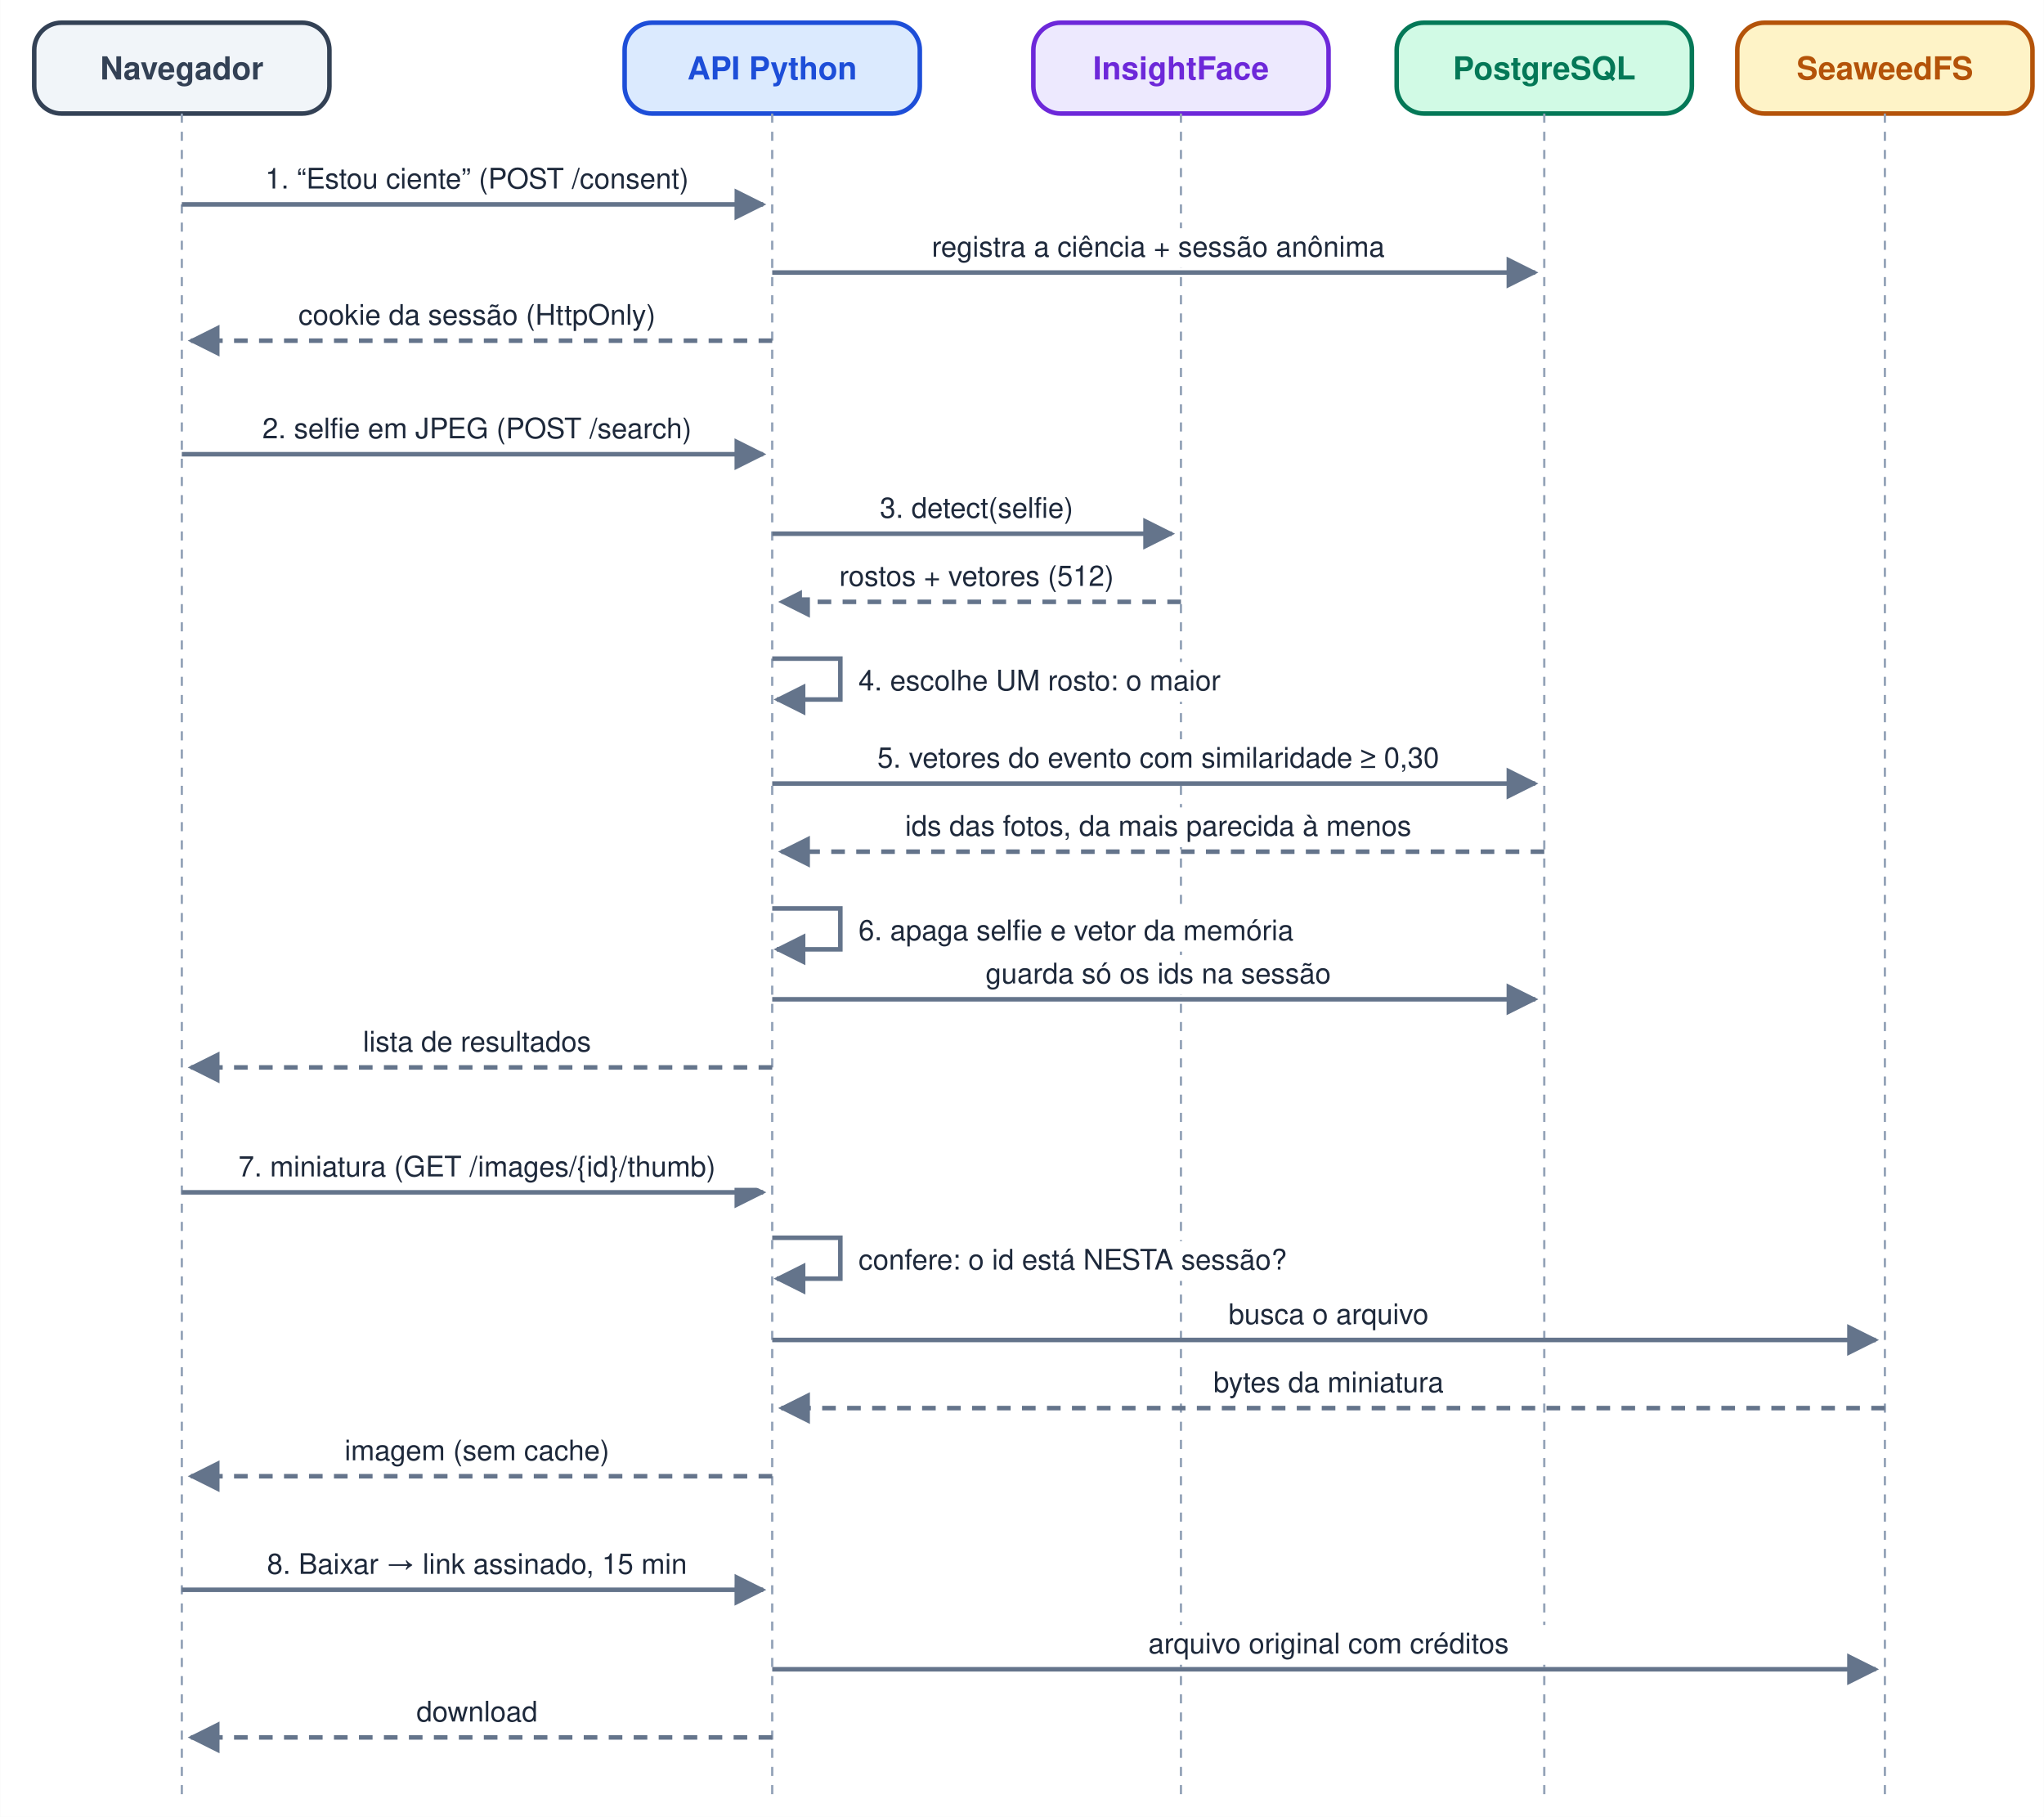
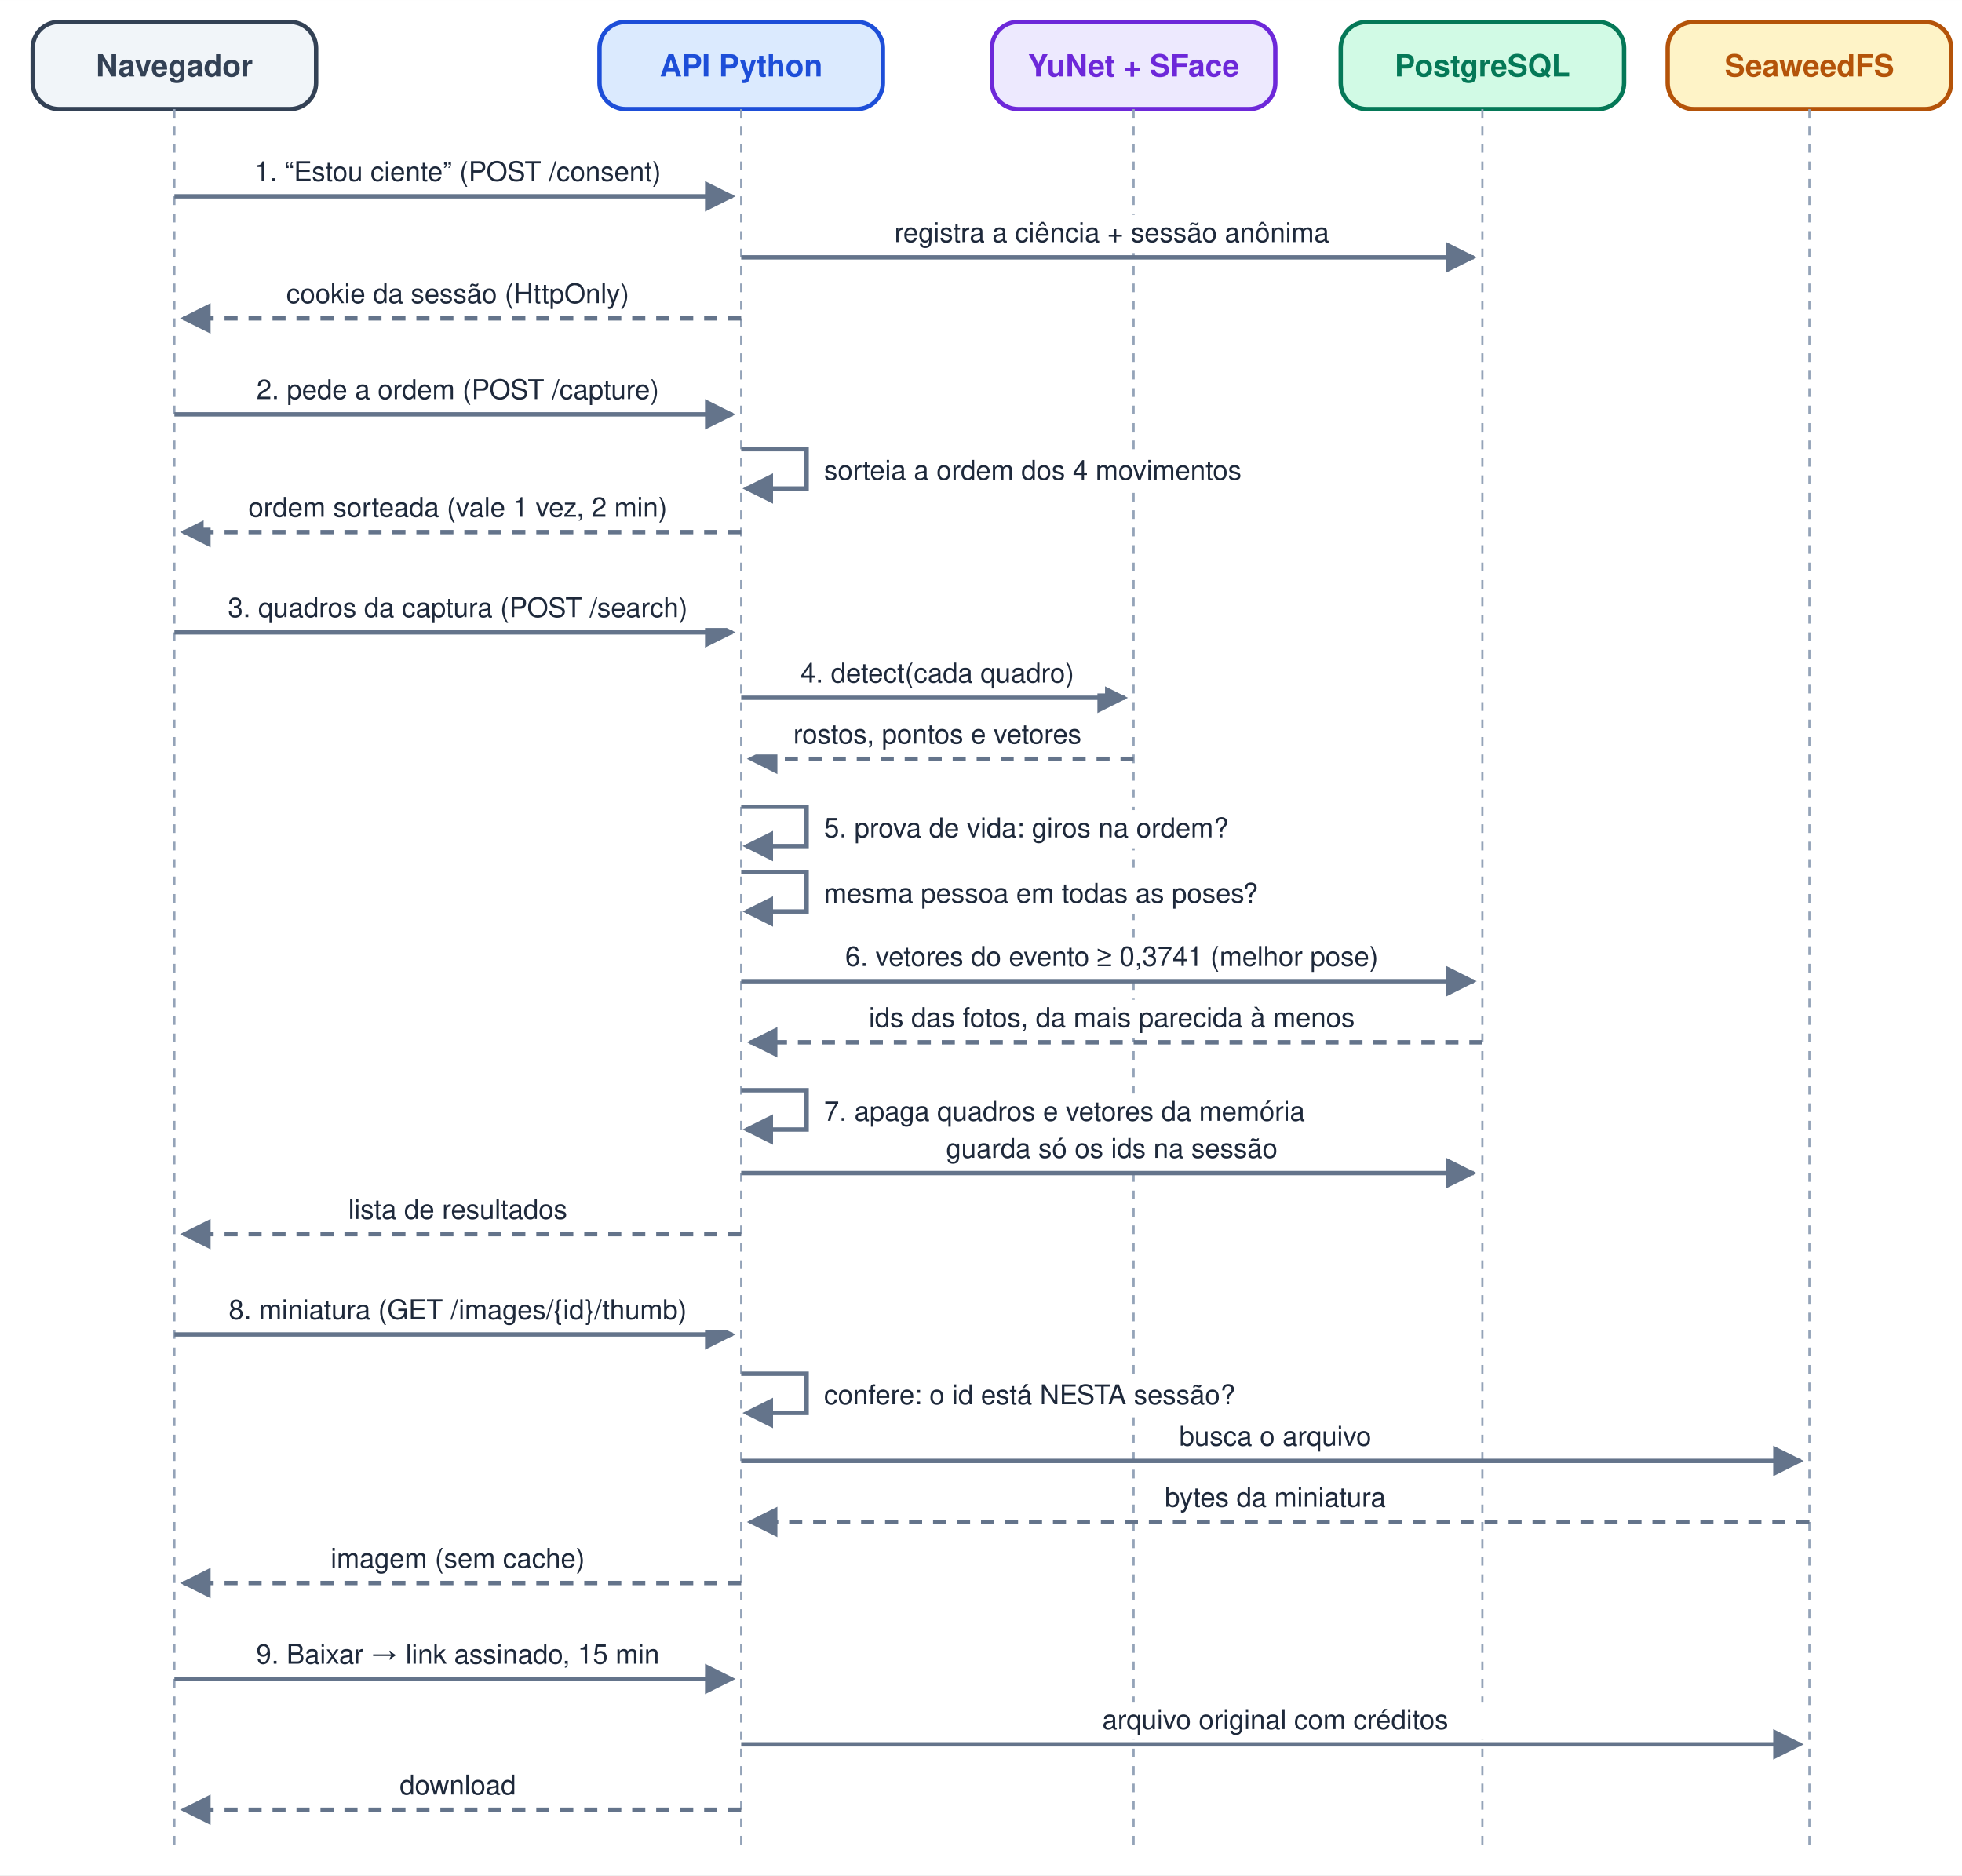
- <svg xmlns="http://www.w3.org/2000/svg" width="16cm" height="14.22cm" viewBox="0 0 900 800">
+ <svg xmlns="http://www.w3.org/2000/svg" width="16cm" height="15.29cm" viewBox="0 0 900 860">
  <defs>
    <marker id="seta" viewBox="0 0 10 10" refX="9" refY="5" markerWidth="7" markerHeight="7" orient="auto-start-reverse">
      <path d="M0 0 L10 5 L0 10 z" fill="#64748B" />
    </marker>
  </defs>
-   <rect width="900" height="800" fill="white" />
+   <rect width="900" height="860" fill="white" />
  <rect x="15" y="10" width="130" height="40" rx="12" fill="#F1F5F9" stroke="#334155" stroke-width="2" />
  <text x="80.0" y="35.0" font-family="Helvetica, Arial, sans-serif" font-size="14" font-weight="bold" text-anchor="middle" fill="#334155">Navegador</text>
-   <line x1="80" y1="50" x2="80" y2="790" stroke="#94A3B8" stroke-dasharray="4 4" />
+   <line x1="80" y1="50" x2="80" y2="850" stroke="#94A3B8" stroke-dasharray="4 4" />
  <rect x="275" y="10" width="130" height="40" rx="12" fill="#DBEAFE" stroke="#1D4ED8" stroke-width="2" />
  <text x="340.0" y="35.0" font-family="Helvetica, Arial, sans-serif" font-size="14" font-weight="bold" text-anchor="middle" fill="#1D4ED8">API Python</text>
-   <line x1="340" y1="50" x2="340" y2="790" stroke="#94A3B8" stroke-dasharray="4 4" />
+   <line x1="340" y1="50" x2="340" y2="850" stroke="#94A3B8" stroke-dasharray="4 4" />
  <rect x="455" y="10" width="130" height="40" rx="12" fill="#EDE9FE" stroke="#6D28D9" stroke-width="2" />
-   <text x="520.0" y="35.0" font-family="Helvetica, Arial, sans-serif" font-size="14" font-weight="bold" text-anchor="middle" fill="#6D28D9">InsightFace</text>
-   <line x1="520" y1="50" x2="520" y2="790" stroke="#94A3B8" stroke-dasharray="4 4" />
+   <text x="520.0" y="35.0" font-family="Helvetica, Arial, sans-serif" font-size="14" font-weight="bold" text-anchor="middle" fill="#6D28D9">YuNet + SFace</text>
+   <line x1="520" y1="50" x2="520" y2="850" stroke="#94A3B8" stroke-dasharray="4 4" />
  <rect x="615" y="10" width="130" height="40" rx="12" fill="#D1FAE5" stroke="#047857" stroke-width="2" />
  <text x="680.0" y="35.0" font-family="Helvetica, Arial, sans-serif" font-size="14" font-weight="bold" text-anchor="middle" fill="#047857">PostgreSQL</text>
-   <line x1="680" y1="50" x2="680" y2="790" stroke="#94A3B8" stroke-dasharray="4 4" />
+   <line x1="680" y1="50" x2="680" y2="850" stroke="#94A3B8" stroke-dasharray="4 4" />
  <rect x="765" y="10" width="130" height="40" rx="12" fill="#FEF3C7" stroke="#B45309" stroke-width="2" />
  <text x="830.0" y="35.0" font-family="Helvetica, Arial, sans-serif" font-size="14" font-weight="bold" text-anchor="middle" fill="#B45309">SeaweedFS</text>
-   <line x1="830" y1="50" x2="830" y2="790" stroke="#94A3B8" stroke-dasharray="4 4" />
+   <line x1="830" y1="50" x2="830" y2="850" stroke="#94A3B8" stroke-dasharray="4 4" />
  <path d="M80 90 L336 90" fill="none" stroke="#64748B" stroke-width="2" marker-end="url(#seta)" />
  <rect x="96.7" y="70.5" width="226.6" height="17.5" fill="white" />
  <text x="210.0" y="83" font-family="Helvetica, Arial, sans-serif" font-size="12.5" font-weight="normal" text-anchor="middle" fill="#1E293B">1. “Estou ciente” (POST /consent)</text>
-   <path d="M340 120 L676 120" fill="none" stroke="#64748B" stroke-width="2" marker-end="url(#seta)" />
-   <rect x="390.1" y="100.5" width="239.9" height="17.5" fill="white" />
-   <text x="510.0" y="113" font-family="Helvetica, Arial, sans-serif" font-size="12.5" font-weight="normal" text-anchor="middle" fill="#1E293B">registra a ciência + sessão anônima</text>
-   <path d="M340 150 L84 150" fill="none" stroke="#64748B" stroke-width="2" stroke-dasharray="6 5" marker-end="url(#seta)" />
-   <rect x="116.6" y="130.5" width="186.9" height="17.5" fill="white" />
-   <text x="210.0" y="143" font-family="Helvetica, Arial, sans-serif" font-size="12.5" font-weight="normal" text-anchor="middle" fill="#1E293B">cookie da sessão (HttpOnly)</text>
-   <path d="M80 200 L336 200" fill="none" stroke="#64748B" stroke-width="2" marker-end="url(#seta)" />
-   <rect x="100.0" y="180.5" width="220.0" height="17.5" fill="white" />
-   <text x="210.0" y="193" font-family="Helvetica, Arial, sans-serif" font-size="12.5" font-weight="normal" text-anchor="middle" fill="#1E293B">2. selfie em JPEG (POST /search)</text>
-   <path d="M340 235 L516 235" fill="none" stroke="#64748B" stroke-width="2" marker-end="url(#seta)" />
-   <rect x="369.7" y="215.5" width="120.6" height="17.5" fill="white" />
-   <text x="430.0" y="228" font-family="Helvetica, Arial, sans-serif" font-size="12.5" font-weight="normal" text-anchor="middle" fill="#1E293B">3. detect(selfie)</text>
-   <path d="M520 265 L344 265" fill="none" stroke="#64748B" stroke-width="2" stroke-dasharray="6 5" marker-end="url(#seta)" />
-   <rect x="353.1" y="245.5" width="153.8" height="17.5" fill="white" />
-   <text x="430.0" y="258" font-family="Helvetica, Arial, sans-serif" font-size="12.5" font-weight="normal" text-anchor="middle" fill="#1E293B">rostos + vetores (512)</text>
-   <path d="M340 290 h30 v18 h-28" fill="none" stroke="#64748B" stroke-width="2" marker-end="url(#seta)" />
-   <rect x="374.0" y="291.5" width="193.5" height="17.5" fill="white" />
-   <text x="378" y="304" font-family="Helvetica, Arial, sans-serif" font-size="12.5" font-weight="normal" text-anchor="start" fill="#1E293B">4. escolhe UM rosto: o maior</text>
-   <path d="M340 345 L676 345" fill="none" stroke="#64748B" stroke-width="2" marker-end="url(#seta)" />
-   <rect x="360.2" y="325.5" width="299.5" height="17.5" fill="white" />
-   <text x="510.0" y="338" font-family="Helvetica, Arial, sans-serif" font-size="12.5" font-weight="normal" text-anchor="middle" fill="#1E293B">5. vetores do evento com similaridade ≥ 0,30</text>
-   <path d="M680 375 L344 375" fill="none" stroke="#64748B" stroke-width="2" stroke-dasharray="6 5" marker-end="url(#seta)" />
-   <rect x="376.8" y="355.5" width="266.4" height="17.5" fill="white" />
-   <text x="510.0" y="368" font-family="Helvetica, Arial, sans-serif" font-size="12.5" font-weight="normal" text-anchor="middle" fill="#1E293B">ids das fotos, da mais parecida à menos</text>
+   <path d="M340 118 L676 118" fill="none" stroke="#64748B" stroke-width="2" marker-end="url(#seta)" />
+   <rect x="390.1" y="98.5" width="239.9" height="17.5" fill="white" />
+   <text x="510.0" y="111" font-family="Helvetica, Arial, sans-serif" font-size="12.5" font-weight="normal" text-anchor="middle" fill="#1E293B">registra a ciência + sessão anônima</text>
+   <path d="M340 146 L84 146" fill="none" stroke="#64748B" stroke-width="2" stroke-dasharray="6 5" marker-end="url(#seta)" />
+   <rect x="116.6" y="126.5" width="186.9" height="17.5" fill="white" />
+   <text x="210.0" y="139" font-family="Helvetica, Arial, sans-serif" font-size="12.5" font-weight="normal" text-anchor="middle" fill="#1E293B">cookie da sessão (HttpOnly)</text>
+   <path d="M80 190 L336 190" fill="none" stroke="#64748B" stroke-width="2" marker-end="url(#seta)" />
+   <rect x="103.3" y="170.5" width="213.4" height="17.5" fill="white" />
+   <text x="210.0" y="183" font-family="Helvetica, Arial, sans-serif" font-size="12.5" font-weight="normal" text-anchor="middle" fill="#1E293B">2. pede a ordem (POST /capture)</text>
+   <path d="M340 206 h30 v18 h-28" fill="none" stroke="#64748B" stroke-width="2" marker-end="url(#seta)" />
+   <rect x="374.0" y="207.5" width="220.0" height="17.5" fill="white" />
+   <text x="378" y="220" font-family="Helvetica, Arial, sans-serif" font-size="12.5" font-weight="normal" text-anchor="start" fill="#1E293B">sorteia a ordem dos 4 movimentos</text>
+   <path d="M340 244 L84 244" fill="none" stroke="#64748B" stroke-width="2" stroke-dasharray="6 5" marker-end="url(#seta)" />
+   <rect x="93.4" y="224.5" width="233.2" height="17.5" fill="white" />
+   <text x="210.0" y="237" font-family="Helvetica, Arial, sans-serif" font-size="12.5" font-weight="normal" text-anchor="middle" fill="#1E293B">ordem sorteada (vale 1 vez, 2 min)</text>
+   <path d="M80 290 L336 290" fill="none" stroke="#64748B" stroke-width="2" marker-end="url(#seta)" />
+   <rect x="86.8" y="270.5" width="246.5" height="17.5" fill="white" />
+   <text x="210.0" y="283" font-family="Helvetica, Arial, sans-serif" font-size="12.5" font-weight="normal" text-anchor="middle" fill="#1E293B">3. quadros da captura (POST /search)</text>
+   <path d="M340 320 L516 320" fill="none" stroke="#64748B" stroke-width="2" marker-end="url(#seta)" />
+   <rect x="353.1" y="300.5" width="153.8" height="17.5" fill="white" />
+   <text x="430.0" y="313" font-family="Helvetica, Arial, sans-serif" font-size="12.5" font-weight="normal" text-anchor="middle" fill="#1E293B">4. detect(cada quadro)</text>
+   <path d="M520 348 L344 348" fill="none" stroke="#64748B" stroke-width="2" stroke-dasharray="6 5" marker-end="url(#seta)" />
+   <rect x="346.5" y="328.5" width="167.0" height="17.5" fill="white" />
+   <text x="430.0" y="341" font-family="Helvetica, Arial, sans-serif" font-size="12.5" font-weight="normal" text-anchor="middle" fill="#1E293B">rostos, pontos e vetores</text>
+   <path d="M340 370 h30 v18 h-28" fill="none" stroke="#64748B" stroke-width="2" marker-end="url(#seta)" />
+   <rect x="374.0" y="371.5" width="226.6" height="17.5" fill="white" />
+   <text x="378" y="384" font-family="Helvetica, Arial, sans-serif" font-size="12.5" font-weight="normal" text-anchor="start" fill="#1E293B">5. prova de vida: giros na ordem?</text>
  <path d="M340 400 h30 v18 h-28" fill="none" stroke="#64748B" stroke-width="2" marker-end="url(#seta)" />
-   <rect x="374.0" y="401.5" width="233.2" height="17.5" fill="white" />
-   <text x="378" y="414" font-family="Helvetica, Arial, sans-serif" font-size="12.5" font-weight="normal" text-anchor="start" fill="#1E293B">6. apaga selfie e vetor da memória</text>
-   <path d="M340 440 L676 440" fill="none" stroke="#64748B" stroke-width="2" marker-end="url(#seta)" />
-   <rect x="419.9" y="420.5" width="180.2" height="17.5" fill="white" />
-   <text x="510.0" y="433" font-family="Helvetica, Arial, sans-serif" font-size="12.5" font-weight="normal" text-anchor="middle" fill="#1E293B">guarda só os ids na sessão</text>
-   <path d="M340 470 L84 470" fill="none" stroke="#64748B" stroke-width="2" stroke-dasharray="6 5" marker-end="url(#seta)" />
-   <rect x="143.1" y="450.5" width="133.9" height="17.5" fill="white" />
-   <text x="210.0" y="463" font-family="Helvetica, Arial, sans-serif" font-size="12.5" font-weight="normal" text-anchor="middle" fill="#1E293B">lista de resultados</text>
-   <path d="M80 525 L336 525" fill="none" stroke="#64748B" stroke-width="2" marker-end="url(#seta)" />
-   <rect x="83.4" y="505.5" width="253.1" height="17.5" fill="white" />
-   <text x="210.0" y="518" font-family="Helvetica, Arial, sans-serif" font-size="12.5" font-weight="normal" text-anchor="middle" fill="#1E293B">7. miniatura (GET /images/{id}/thumb)</text>
-   <path d="M340 545 h30 v18 h-28" fill="none" stroke="#64748B" stroke-width="2" marker-end="url(#seta)" />
-   <rect x="374.0" y="546.5" width="220.0" height="17.5" fill="white" />
-   <text x="378" y="559" font-family="Helvetica, Arial, sans-serif" font-size="12.5" font-weight="normal" text-anchor="start" fill="#1E293B">confere: o id está NESTA sessão?</text>
-   <path d="M340 590 L826 590" fill="none" stroke="#64748B" stroke-width="2" marker-end="url(#seta)" />
-   <rect x="531.3" y="570.5" width="107.4" height="17.5" fill="white" />
-   <text x="585.0" y="583" font-family="Helvetica, Arial, sans-serif" font-size="12.5" font-weight="normal" text-anchor="middle" fill="#1E293B">busca o arquivo</text>
-   <path d="M830 620 L344 620" fill="none" stroke="#64748B" stroke-width="2" stroke-dasharray="6 5" marker-end="url(#seta)" />
-   <rect x="521.4" y="600.5" width="127.2" height="17.5" fill="white" />
-   <text x="585.0" y="613" font-family="Helvetica, Arial, sans-serif" font-size="12.5" font-weight="normal" text-anchor="middle" fill="#1E293B">bytes da miniatura</text>
-   <path d="M340 650 L84 650" fill="none" stroke="#64748B" stroke-width="2" stroke-dasharray="6 5" marker-end="url(#seta)" />
-   <rect x="146.4" y="630.5" width="127.2" height="17.5" fill="white" />
-   <text x="210.0" y="643" font-family="Helvetica, Arial, sans-serif" font-size="12.5" font-weight="normal" text-anchor="middle" fill="#1E293B">imagem (sem cache)</text>
-   <path d="M80 700 L336 700" fill="none" stroke="#64748B" stroke-width="2" marker-end="url(#seta)" />
-   <rect x="96.7" y="680.5" width="226.6" height="17.5" fill="white" />
-   <text x="210.0" y="693" font-family="Helvetica, Arial, sans-serif" font-size="12.5" font-weight="normal" text-anchor="middle" fill="#1E293B">8. Baixar → link assinado, 15 min</text>
-   <path d="M340 735 L826 735" fill="none" stroke="#64748B" stroke-width="2" marker-end="url(#seta)" />
-   <rect x="484.9" y="715.5" width="200.1" height="17.5" fill="white" />
-   <text x="585.0" y="728" font-family="Helvetica, Arial, sans-serif" font-size="12.5" font-weight="normal" text-anchor="middle" fill="#1E293B">arquivo original com créditos</text>
-   <path d="M340 765 L84 765" fill="none" stroke="#64748B" stroke-width="2" stroke-dasharray="6 5" marker-end="url(#seta)" />
-   <rect x="179.5" y="745.5" width="61.0" height="17.5" fill="white" />
-   <text x="210.0" y="758" font-family="Helvetica, Arial, sans-serif" font-size="12.5" font-weight="normal" text-anchor="middle" fill="#1E293B">download</text>
+   <rect x="374.0" y="401.5" width="213.4" height="17.5" fill="white" />
+   <text x="378" y="414" font-family="Helvetica, Arial, sans-serif" font-size="12.5" font-weight="normal" text-anchor="start" fill="#1E293B">mesma pessoa em todas as poses?</text>
+   <path d="M340 450 L676 450" fill="none" stroke="#64748B" stroke-width="2" marker-end="url(#seta)" />
+   <rect x="363.6" y="430.5" width="292.9" height="17.5" fill="white" />
+   <text x="510.0" y="443" font-family="Helvetica, Arial, sans-serif" font-size="12.5" font-weight="normal" text-anchor="middle" fill="#1E293B">6. vetores do evento ≥ 0,3741 (melhor pose)</text>
+   <path d="M680 478 L344 478" fill="none" stroke="#64748B" stroke-width="2" stroke-dasharray="6 5" marker-end="url(#seta)" />
+   <rect x="376.8" y="458.5" width="266.4" height="17.5" fill="white" />
+   <text x="510.0" y="471" font-family="Helvetica, Arial, sans-serif" font-size="12.5" font-weight="normal" text-anchor="middle" fill="#1E293B">ids das fotos, da mais parecida à menos</text>
+   <path d="M340 500 h30 v18 h-28" fill="none" stroke="#64748B" stroke-width="2" marker-end="url(#seta)" />
+   <rect x="374.0" y="501.5" width="253.1" height="17.5" fill="white" />
+   <text x="378" y="514" font-family="Helvetica, Arial, sans-serif" font-size="12.5" font-weight="normal" text-anchor="start" fill="#1E293B">7. apaga quadros e vetores da memória</text>
+   <path d="M340 538 L676 538" fill="none" stroke="#64748B" stroke-width="2" marker-end="url(#seta)" />
+   <rect x="419.9" y="518.5" width="180.2" height="17.5" fill="white" />
+   <text x="510.0" y="531" font-family="Helvetica, Arial, sans-serif" font-size="12.5" font-weight="normal" text-anchor="middle" fill="#1E293B">guarda só os ids na sessão</text>
+   <path d="M340 566 L84 566" fill="none" stroke="#64748B" stroke-width="2" stroke-dasharray="6 5" marker-end="url(#seta)" />
+   <rect x="143.1" y="546.5" width="133.9" height="17.5" fill="white" />
+   <text x="210.0" y="559" font-family="Helvetica, Arial, sans-serif" font-size="12.5" font-weight="normal" text-anchor="middle" fill="#1E293B">lista de resultados</text>
+   <path d="M80 612 L336 612" fill="none" stroke="#64748B" stroke-width="2" marker-end="url(#seta)" />
+   <rect x="83.4" y="592.5" width="253.1" height="17.5" fill="white" />
+   <text x="210.0" y="605" font-family="Helvetica, Arial, sans-serif" font-size="12.5" font-weight="normal" text-anchor="middle" fill="#1E293B">8. miniatura (GET /images/{id}/thumb)</text>
+   <path d="M340 630 h30 v18 h-28" fill="none" stroke="#64748B" stroke-width="2" marker-end="url(#seta)" />
+   <rect x="374.0" y="631.5" width="220.0" height="17.5" fill="white" />
+   <text x="378" y="644" font-family="Helvetica, Arial, sans-serif" font-size="12.5" font-weight="normal" text-anchor="start" fill="#1E293B">confere: o id está NESTA sessão?</text>
+   <path d="M340 670 L826 670" fill="none" stroke="#64748B" stroke-width="2" marker-end="url(#seta)" />
+   <rect x="531.3" y="650.5" width="107.4" height="17.5" fill="white" />
+   <text x="585.0" y="663" font-family="Helvetica, Arial, sans-serif" font-size="12.5" font-weight="normal" text-anchor="middle" fill="#1E293B">busca o arquivo</text>
+   <path d="M830 698 L344 698" fill="none" stroke="#64748B" stroke-width="2" stroke-dasharray="6 5" marker-end="url(#seta)" />
+   <rect x="521.4" y="678.5" width="127.2" height="17.5" fill="white" />
+   <text x="585.0" y="691" font-family="Helvetica, Arial, sans-serif" font-size="12.5" font-weight="normal" text-anchor="middle" fill="#1E293B">bytes da miniatura</text>
+   <path d="M340 726 L84 726" fill="none" stroke="#64748B" stroke-width="2" stroke-dasharray="6 5" marker-end="url(#seta)" />
+   <rect x="146.4" y="706.5" width="127.2" height="17.5" fill="white" />
+   <text x="210.0" y="719" font-family="Helvetica, Arial, sans-serif" font-size="12.5" font-weight="normal" text-anchor="middle" fill="#1E293B">imagem (sem cache)</text>
+   <path d="M80 770 L336 770" fill="none" stroke="#64748B" stroke-width="2" marker-end="url(#seta)" />
+   <rect x="96.7" y="750.5" width="226.6" height="17.5" fill="white" />
+   <text x="210.0" y="763" font-family="Helvetica, Arial, sans-serif" font-size="12.5" font-weight="normal" text-anchor="middle" fill="#1E293B">9. Baixar → link assinado, 15 min</text>
+   <path d="M340 800 L826 800" fill="none" stroke="#64748B" stroke-width="2" marker-end="url(#seta)" />
+   <rect x="484.9" y="780.5" width="200.1" height="17.5" fill="white" />
+   <text x="585.0" y="793" font-family="Helvetica, Arial, sans-serif" font-size="12.5" font-weight="normal" text-anchor="middle" fill="#1E293B">arquivo original com créditos</text>
+   <path d="M340 830 L84 830" fill="none" stroke="#64748B" stroke-width="2" stroke-dasharray="6 5" marker-end="url(#seta)" />
+   <rect x="179.5" y="810.5" width="61.0" height="17.5" fill="white" />
+   <text x="210.0" y="823" font-family="Helvetica, Arial, sans-serif" font-size="12.5" font-weight="normal" text-anchor="middle" fill="#1E293B">download</text>
</svg>
